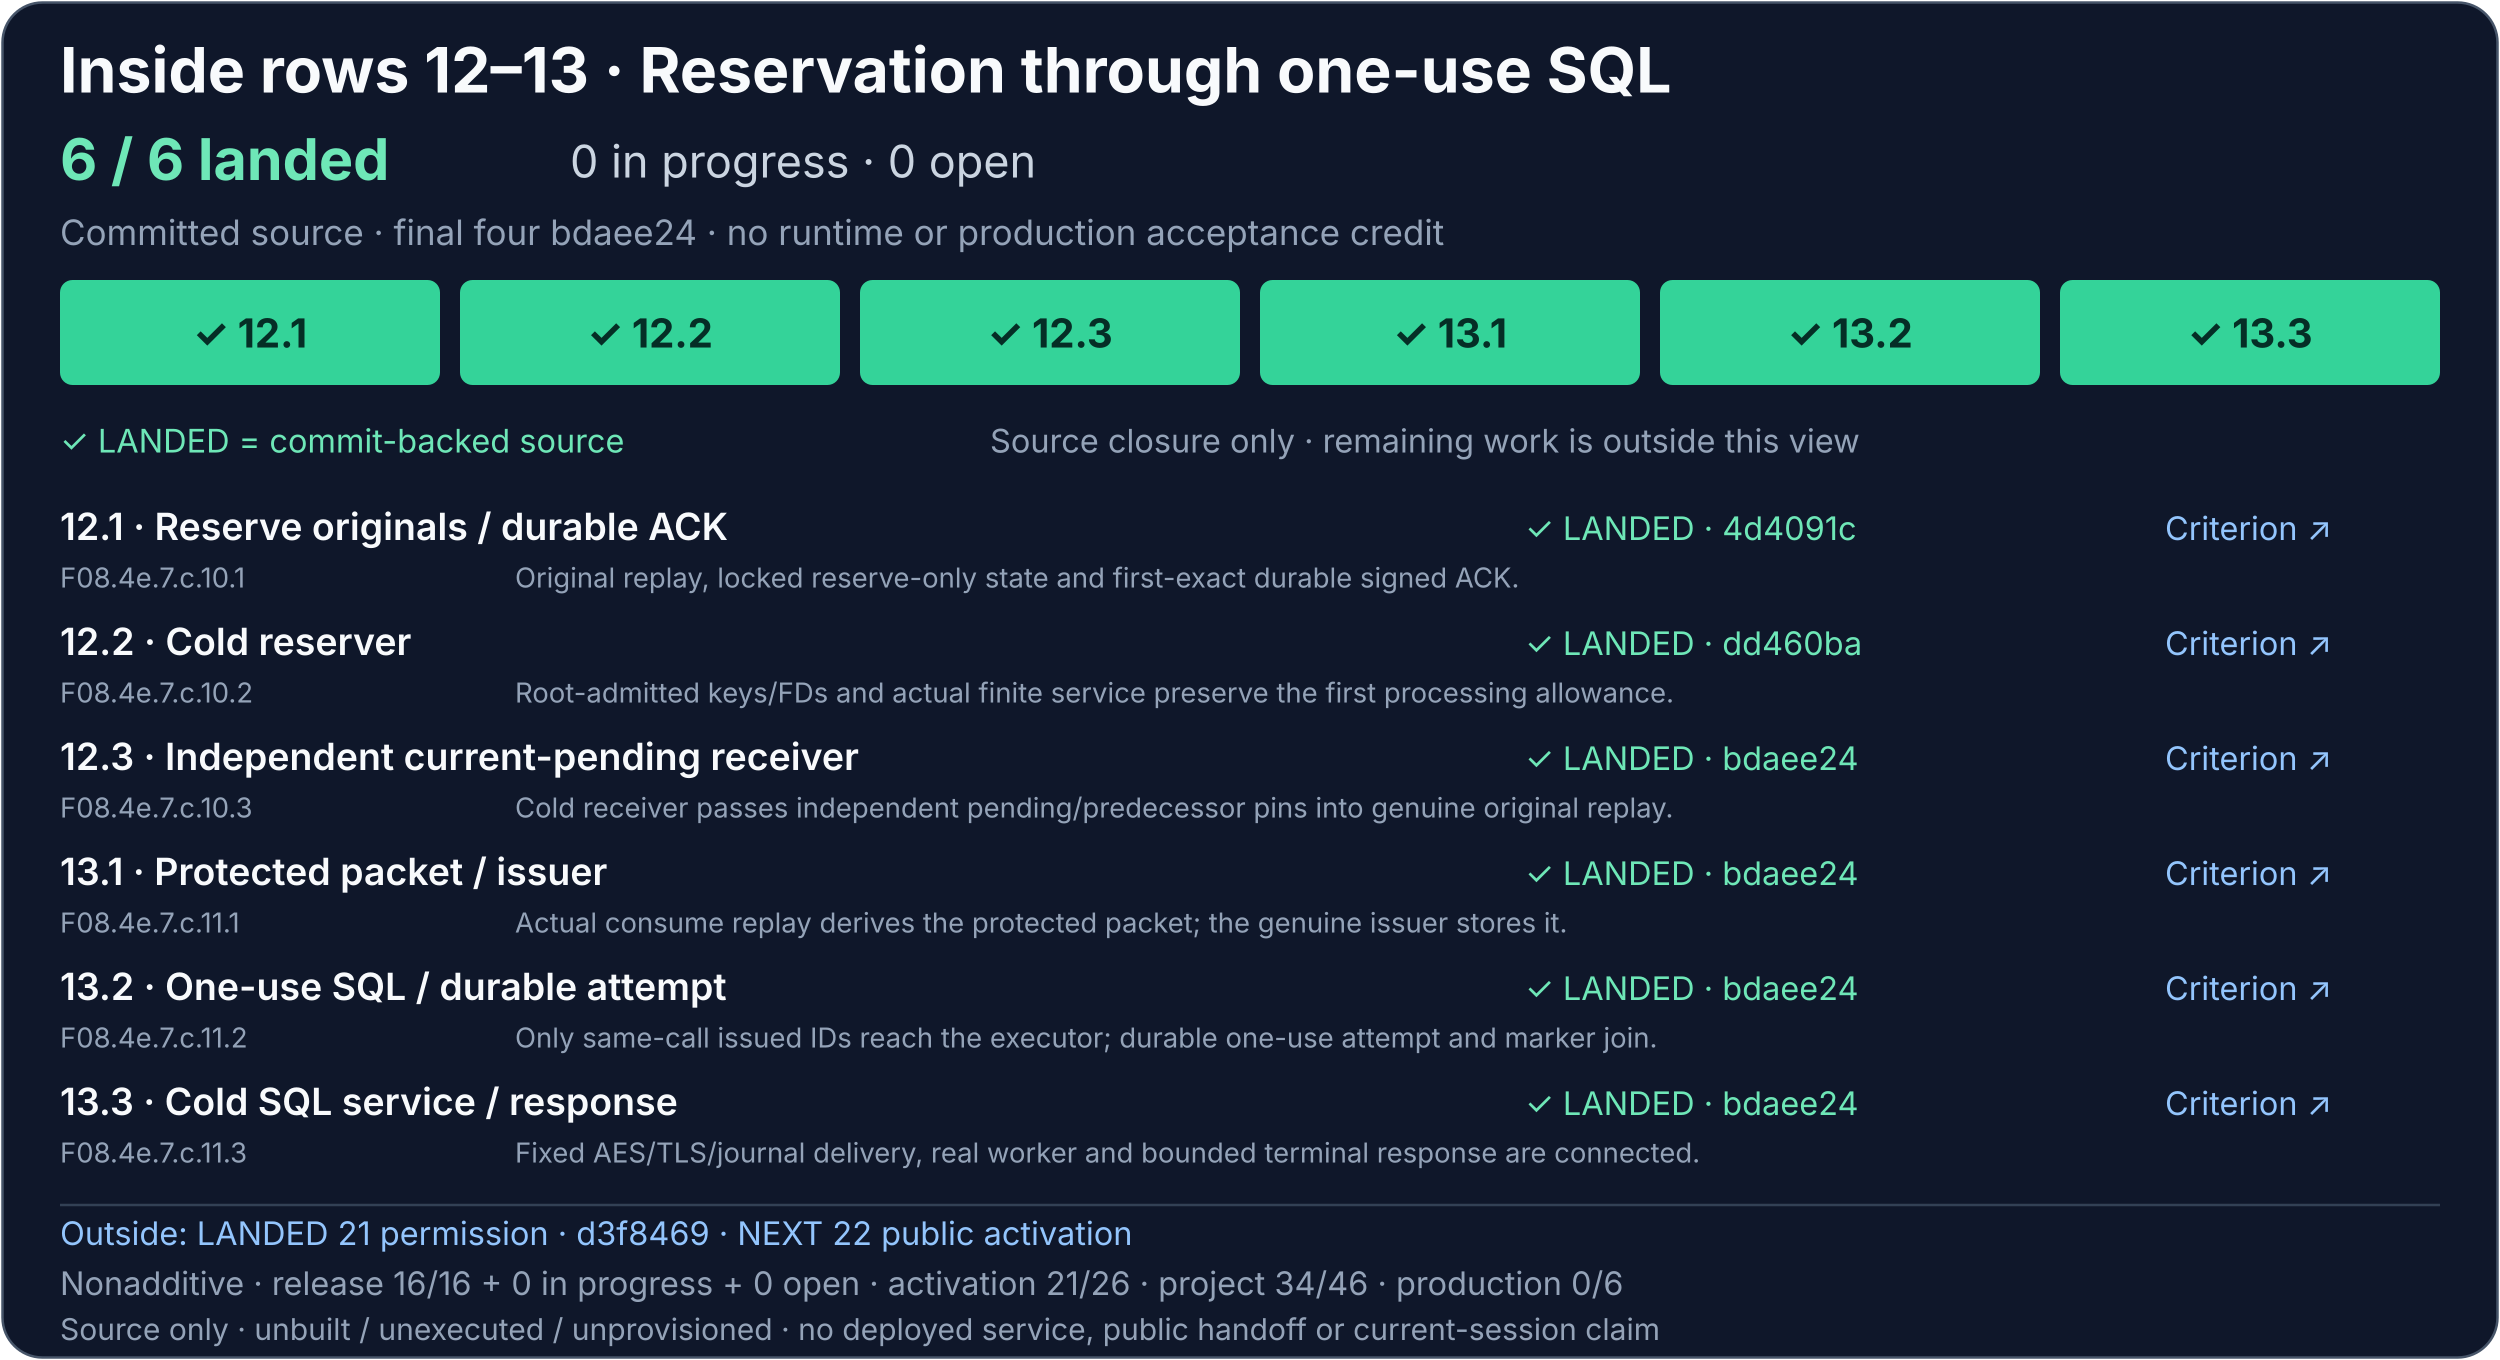
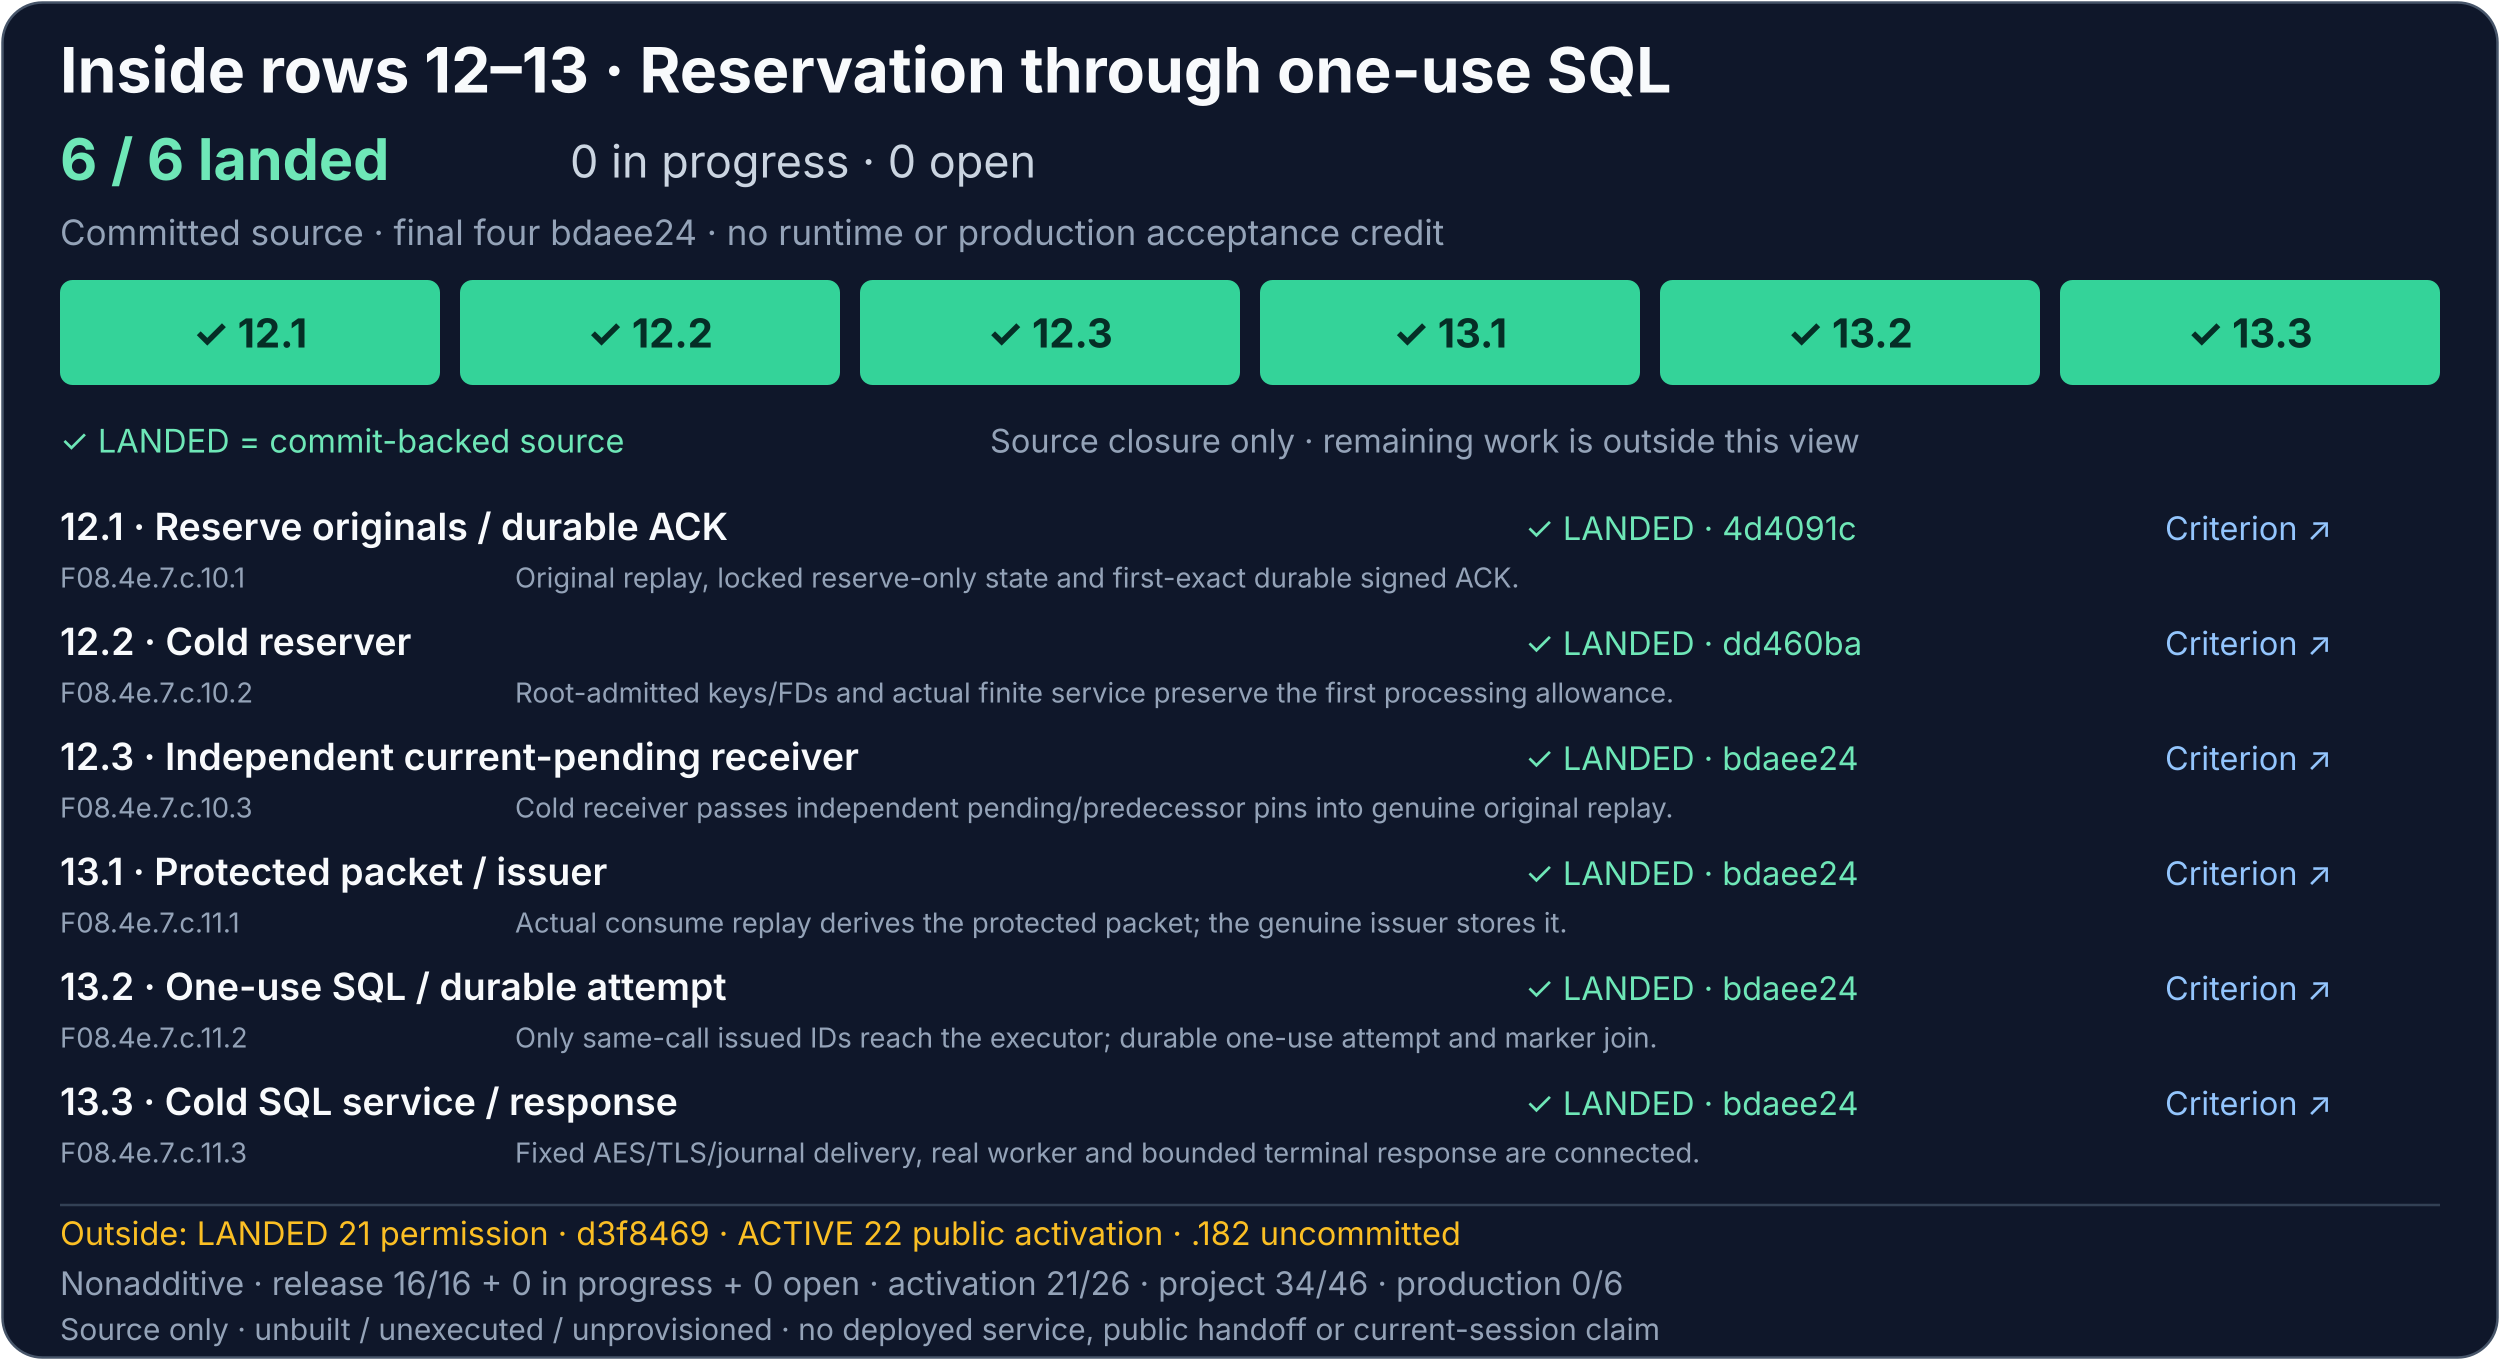
<svg xmlns="http://www.w3.org/2000/svg" width="1000" height="544" viewBox="0 0 1000 544" role="img" aria-labelledby="consume-sql-title consume-sql-description">
  <rect x="1" y="1" width="998" height="542" rx="16" fill="#0f172a" stroke="#475569" />
  <g font-family="system-ui, -apple-system, Segoe UI, sans-serif">
    <text x="24" y="37" fill="#f8fafc" font-size="25" font-weight="700">Inside rows 12–13 · Reservation through one-use SQL</text>
    <text x="24" y="72" fill="#6ee7b7" font-size="23" font-weight="700">6 / 6 landed</text>
    <text x="228" y="71" fill="#cbd5e1" font-size="18">0 in progress · 0 open</text>
    <text x="24" y="98" fill="#94a3b8" font-size="14">Committed source · final four bdaee24 · no runtime or production acceptance credit</text>
    <g font-size="16" font-weight="700" text-anchor="middle">
      <a href="../production-status.md#consume-reservation-and-sql-detail">
        <rect x="24" y="112" width="152" height="42" rx="5" fill="#34d399" />
        <text x="100" y="139" fill="#052e26">✓ 12.1</text>
      </a>
      <a href="../production-status.md#consume-reservation-and-sql-detail">
        <rect x="184" y="112" width="152" height="42" rx="5" fill="#34d399" />
        <text x="260" y="139" fill="#052e26">✓ 12.2</text>
      </a>
      <a href="../production-status.md#consume-reservation-and-sql-detail">
        <rect x="344" y="112" width="152" height="42" rx="5" fill="#34d399" />
        <text x="420" y="139" fill="#052e26">✓ 12.3</text>
      </a>
      <a href="../production-status.md#consume-reservation-and-sql-detail">
        <rect x="504" y="112" width="152" height="42" rx="5" fill="#34d399" />
        <text x="580" y="139" fill="#052e26">✓ 13.1</text>
      </a>
      <a href="../production-status.md#consume-reservation-and-sql-detail">
        <rect x="664" y="112" width="152" height="42" rx="5" fill="#34d399" />
        <text x="740" y="139" fill="#052e26">✓ 13.2</text>
      </a>
      <a href="../production-status.md#consume-reservation-and-sql-detail">
        <rect x="824" y="112" width="152" height="42" rx="5" fill="#34d399" />
        <text x="900" y="139" fill="#052e26">✓ 13.3</text>
      </a>
    </g>
    <text x="24" y="181" fill="#6ee7b7" font-size="13">✓ LANDED = commit-backed source</text>
    <text x="396" y="181" fill="#94a3b8" font-size="13">Source closure only · remaining work is outside this view</text>
    <g font-size="15" font-weight="600" fill="#f8fafc">
      <text x="24" y="216">12.1 · Reserve originals / durable ACK</text>
      <text x="24" y="262">12.2 · Cold reserver</text>
      <text x="24" y="308">12.3 · Independent current-pending receiver</text>
      <text x="24" y="354">13.1 · Protected packet / issuer</text>
      <text x="24" y="400">13.2 · One-use SQL / durable attempt</text>
      <text x="24" y="446">13.3 · Cold SQL service / response</text>
    </g>
    <g font-size="13">
      <a href="https://github.com/AndrewMohawk/serverware/commit/4d4091c72543477823ff4031bfac60e03d79b925">
        <text x="610" y="216" fill="#6ee7b7">✓ LANDED · 4d4091c</text>
      </a>
      <a href="https://github.com/AndrewMohawk/serverware/commit/dd460bae26946d2dd81af346abd7dee76d094ad5">
        <text x="610" y="262" fill="#6ee7b7">✓ LANDED · dd460ba</text>
      </a>
      <a href="https://github.com/AndrewMohawk/serverware/commit/bdaee247b937d5781c5ad0c75587eee861c9c3b0">
        <text x="610" y="308" fill="#6ee7b7">✓ LANDED · bdaee24</text>
      </a>
      <a href="https://github.com/AndrewMohawk/serverware/commit/bdaee247b937d5781c5ad0c75587eee861c9c3b0">
        <text x="610" y="354" fill="#6ee7b7">✓ LANDED · bdaee24</text>
      </a>
      <a href="https://github.com/AndrewMohawk/serverware/commit/bdaee247b937d5781c5ad0c75587eee861c9c3b0">
        <text x="610" y="400" fill="#6ee7b7">✓ LANDED · bdaee24</text>
      </a>
      <a href="https://github.com/AndrewMohawk/serverware/commit/bdaee247b937d5781c5ad0c75587eee861c9c3b0">
        <text x="610" y="446" fill="#6ee7b7">✓ LANDED · bdaee24</text>
      </a>
      <a href="../production-status.md#consume-reservation-and-sql-detail" fill="#93c5fd" text-decoration="underline">
        <text x="866" y="216">Criterion ↗</text>
        <text x="866" y="262">Criterion ↗</text>
        <text x="866" y="308">Criterion ↗</text>
        <text x="866" y="354">Criterion ↗</text>
        <text x="866" y="400">Criterion ↗</text>
        <text x="866" y="446">Criterion ↗</text>
      </a>
    </g>
    <g font-size="11" fill="#94a3b8">
      <text x="24" y="235">F08.4e.7.c.10.1</text>
      <text x="206" y="235">Original replay, locked reserve-only state and first-exact durable signed ACK.</text>
      <text x="24" y="281">F08.4e.7.c.10.2</text>
      <text x="206" y="281">Root-admitted keys/FDs and actual finite service preserve the first processing allowance.</text>
      <text x="24" y="327">F08.4e.7.c.10.3</text>
      <text x="206" y="327">Cold receiver passes independent pending/predecessor pins into genuine original replay.</text>
      <text x="24" y="373">F08.4e.7.c.11.1</text>
      <text x="206" y="373">Actual consume replay derives the protected packet; the genuine issuer stores it.</text>
      <text x="24" y="419">F08.4e.7.c.11.2</text>
      <text x="206" y="419">Only same-call issued IDs reach the executor; durable one-use attempt and marker join.</text>
      <text x="24" y="465">F08.4e.7.c.11.3</text>
      <text x="206" y="465">Fixed AES/TLS/journal delivery, real worker and bounded terminal response are connected.</text>
    </g>
    <path d="M24 482H976" stroke="#334155" />
    <a href="../production-status.md#exact-release-and-handoff-detail">
-       <text x="24" y="498" fill="#93c5fd" font-size="13">Outside: LANDED 21 permission · d3f8469 · NEXT 22 public activation</text>
+       <text x="24" y="498" fill="#fbbf24" font-size="13">Outside: LANDED 21 permission · d3f8469 · ACTIVE 22 public activation · .182 uncommitted</text>
    </a>
    <text x="24" y="518" fill="#94a3b8" font-size="13">Nonadditive · release 16/16 + 0 in progress + 0 open · activation 21/26 · project 34/46 · production 0/6</text>
    <text x="24" y="536" fill="#94a3b8" font-size="12">Source only · unbuilt / unexecuted / unprovisioned · no deployed service, public handoff or current-session claim</text>
  </g>
</svg>
